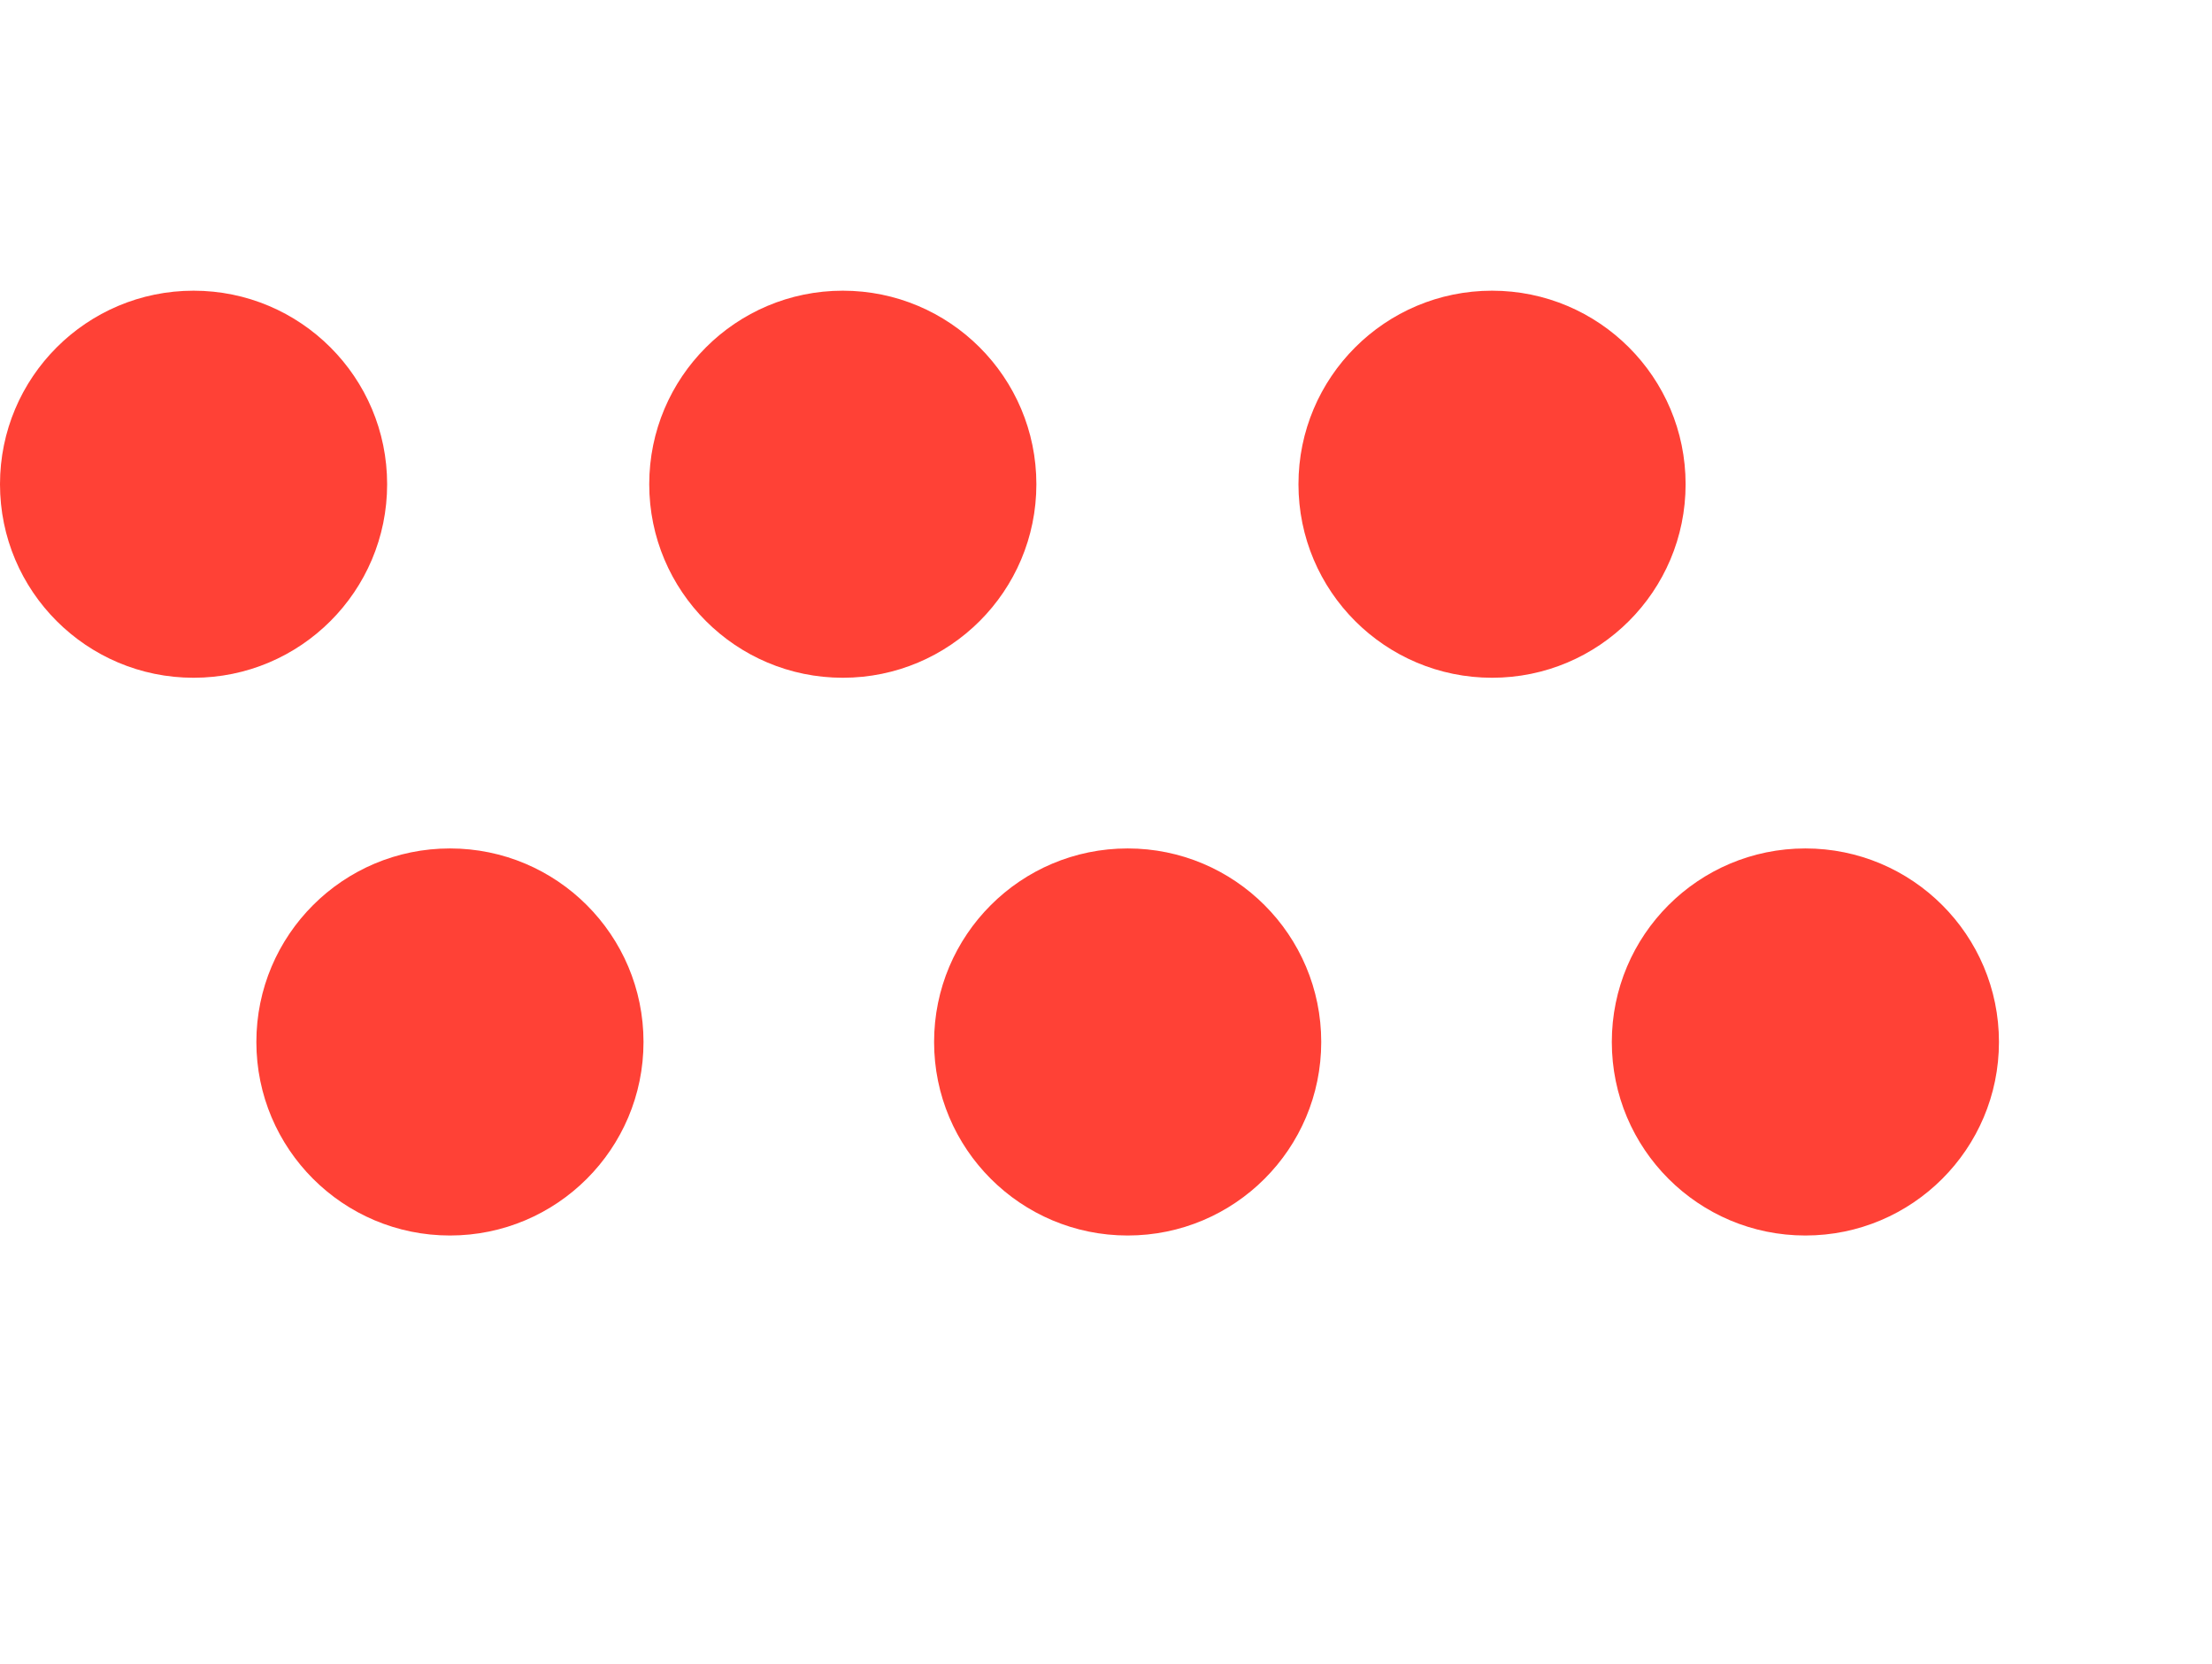
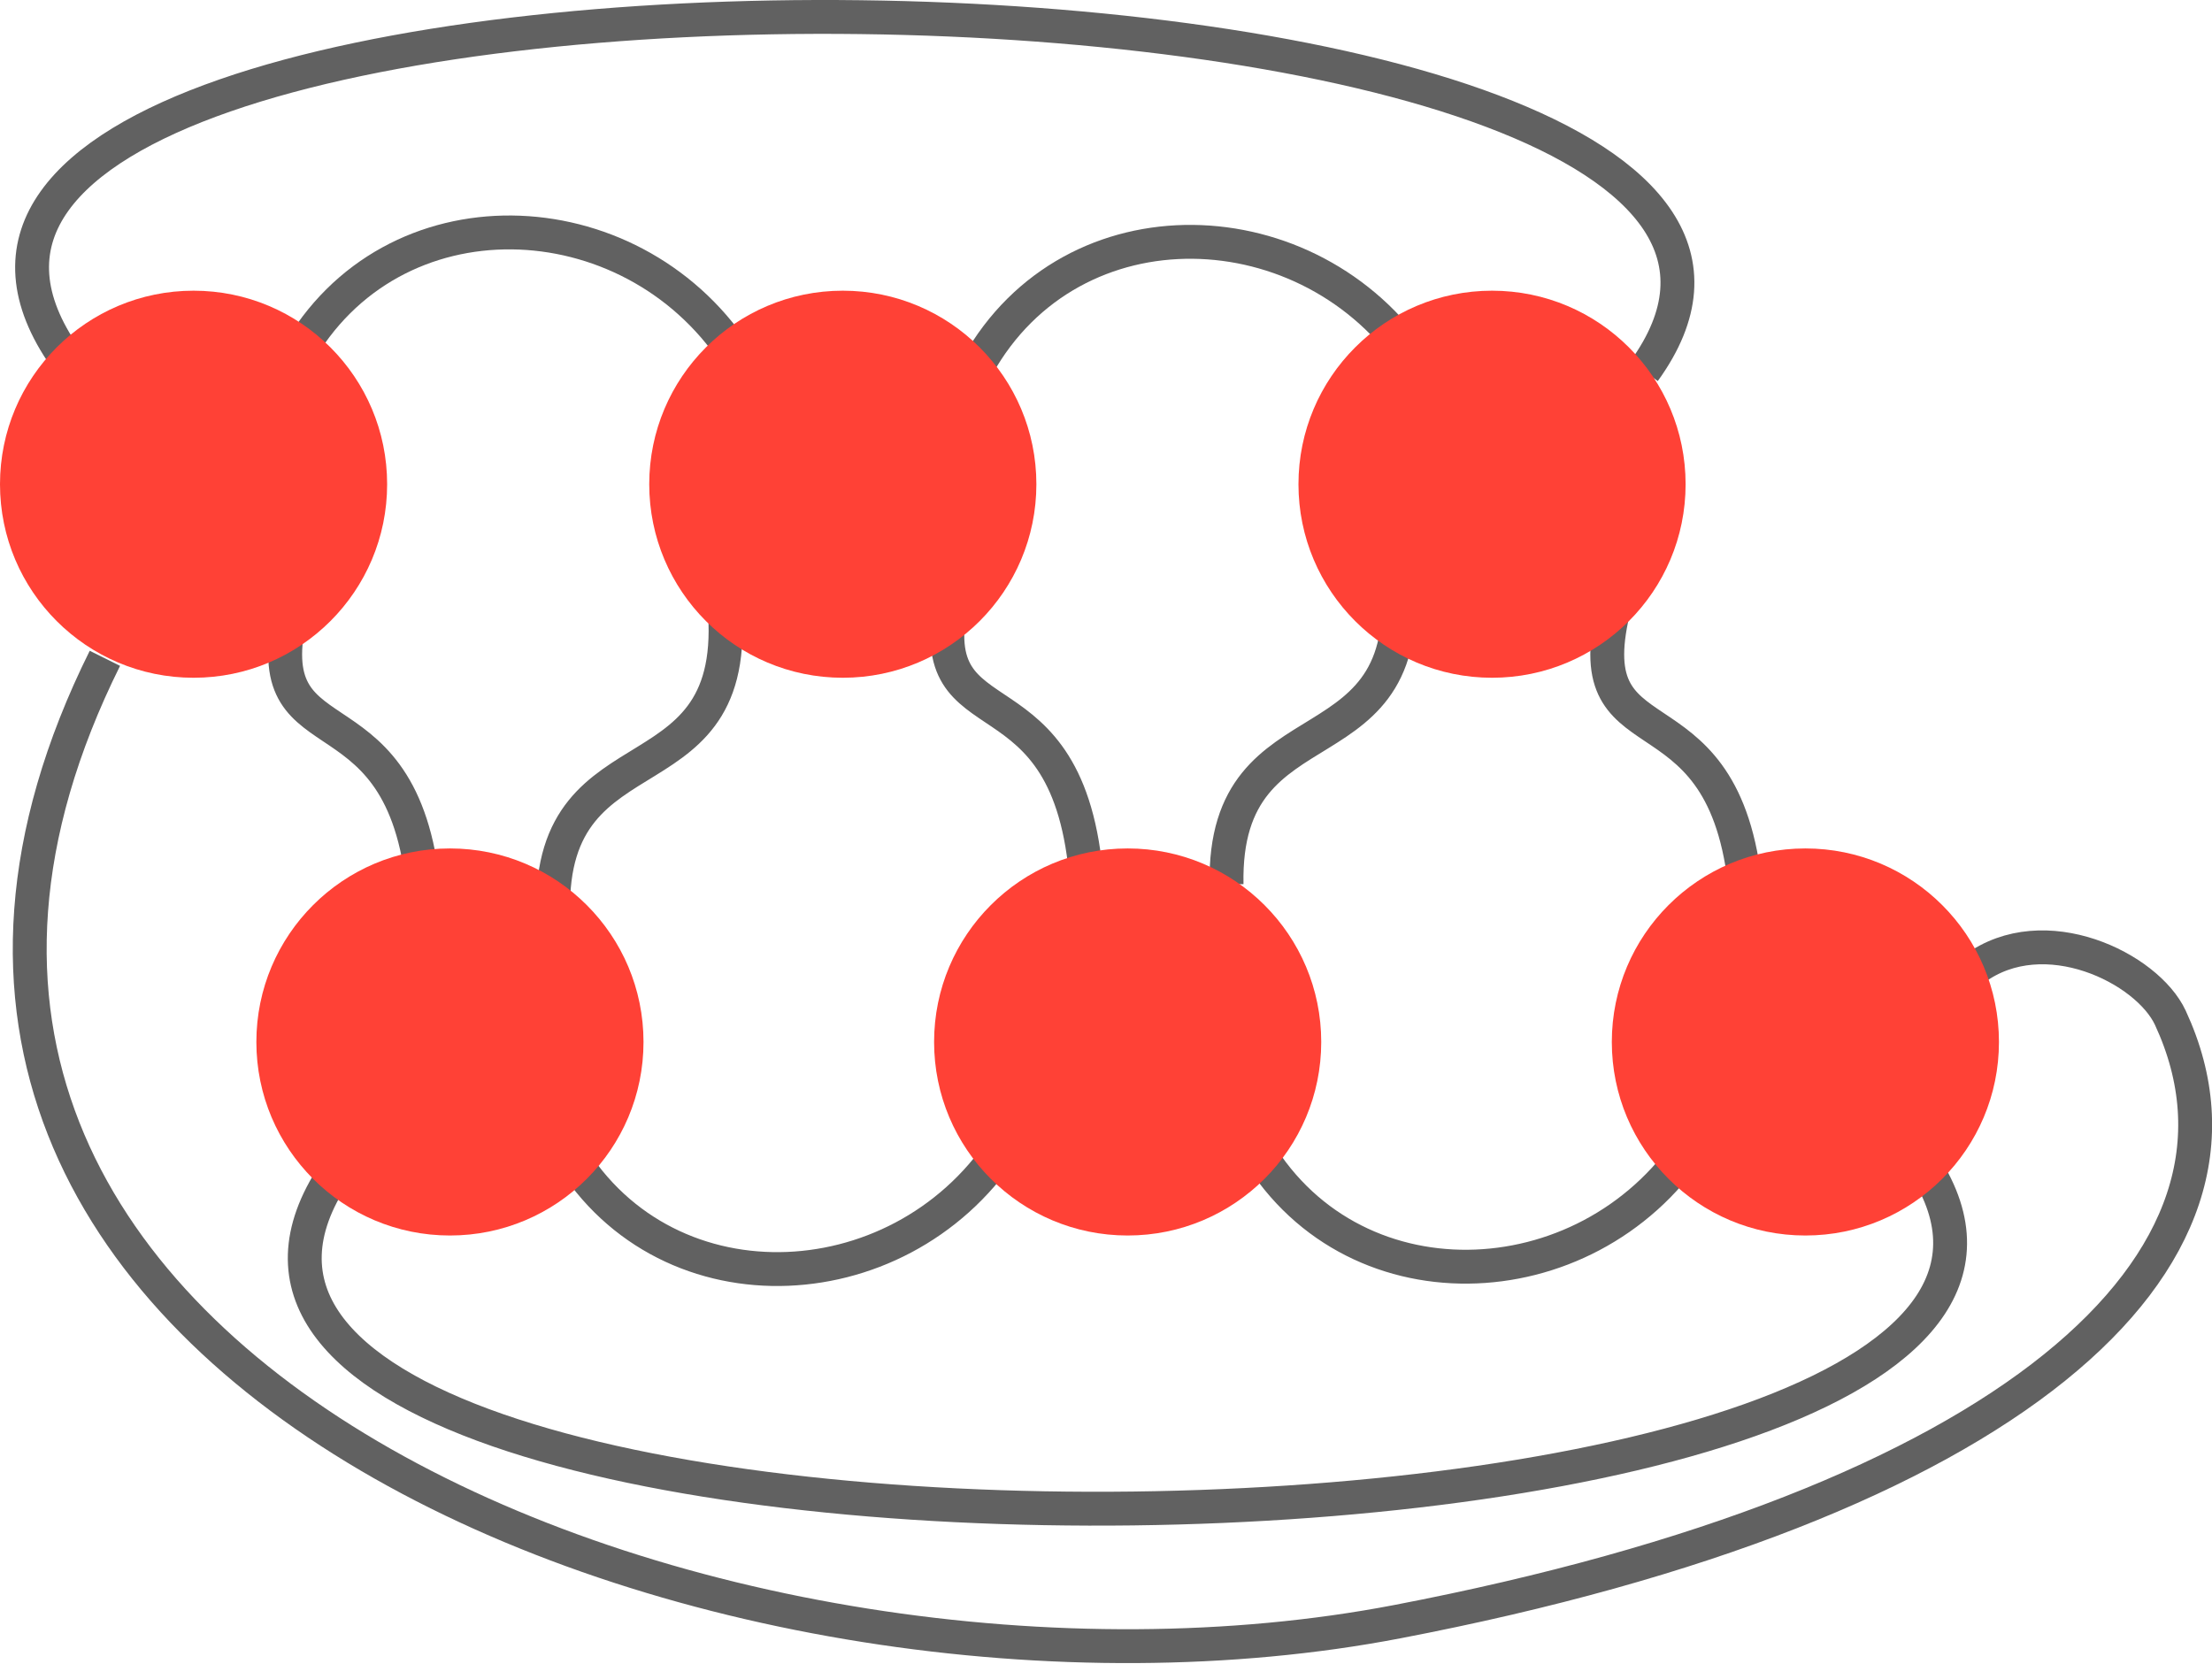
- <svg xmlns="http://www.w3.org/2000/svg" xml:space="preserve" viewBox="0 0 725.664 545.739">
-   <path d="M108.62 91.952c9.787-17.517 34.402-16.586 45.282-.245M137.071 172.223c9.787 17.517 34.402 16.586 45.282.245M65.944 172.468c9.787 17.517 34.402 16.586 45.282.245" style="fill:none;stroke:#616161aaa;stroke-width:3.5;stroke-linecap:butt;stroke-linejoin:miter;stroke-dasharray:none;stroke-opacity:1" transform="translate(-24.167 -171.9)scale(3.17509)" />
-   <path d="M42.153 175.411c-31.908 47.93 197.505 45.037 163.5-1.962M13.98 90.53c-31.91-47.93 197.504-45.036 163.5 1.963" style="fill:none;stroke:#616161aaa;stroke-width:3.5;stroke-linecap:butt;stroke-linejoin:miter;stroke-dasharray:none;stroke-opacity:1" transform="translate(-24.167 -171.9)scale(3.17509)" />
-   <path d="M18.449 122.172c-36.735 73.914 65.024 112.695 133.516 99.557 62.893-12.063 91.593-37.156 79.896-62.4-2.392-5.164-13.04-10.374-20.248-5.067M38.258 90.981c9.787-17.517 34.402-16.586 45.282-.245" style="fill:none;stroke:#616161aaa;stroke-width:3.5;stroke-linecap:butt;stroke-linejoin:miter;stroke-dasharray:none;stroke-opacity:1" transform="translate(-24.167 -171.9)scale(3.17509)" />
-   <path d="M37.88 116.501c-4.44 17.026 10.856 7.511 13.397 28.696M106.294 114.545c-4.438 17.026 10.857 7.51 13.397 28.696M82.332 115.526c2.722 22.177-17.969 12.907-17.567 32.866M151.908 112.678c2.722 22.177-17.969 12.907-17.566 32.865M174.479 116.507c-4.439 17.026 10.856 7.51 13.397 28.696" style="fill:none;stroke:#616161aaa;stroke-width:3.5;stroke-linecap:butt;stroke-linejoin:miter;stroke-dasharray:none;stroke-opacity:1" transform="translate(-24.167 -171.9)scale(3.17509)" />
-   <path d="M114.692 104.181a20 20 0 0 1-20 20 20 20 0 0 1-20-20 20 20 0 0 1 20-20 20 20 0 0 1 20 20M214.148 161.819a20 20 0 0 1-20 20 20 20 0 0 1-20-20 20 20 0 0 1 20-20 20 20 0 0 1 20 20M144.124 161.819a20 20 0 0 1-20 20 20 20 0 0 1-20-20 20 20 0 0 1 20-20 20 20 0 0 1 20 20M74.1 161.819a20 20 0 0 1-20 20 20 20 0 0 1-20-20 20 20 0 0 1 20-20 20 20 0 0 1 20 20M47.611 104.181a20 20 0 0 1-20 20 20 20 0 0 1-20-20 20 20 0 0 1 20-20 20 20 0 0 1 20 20M181.772 104.181a20 20 0 0 1-20 20 20 20 0 0 1-20-20 20 20 0 0 1 20-20 20 20 0 0 1 20 20" style="fill:#ff4136;stroke-width:4.231;stroke-linecap:round;stroke-linejoin:round;stroke-dashoffset:130.744;paint-order:stroke markers fill" transform="translate(-24.167 -171.9)scale(3.17509)" />
+ <svg xmlns="http://www.w3.org/2000/svg" xml:space="preserve" viewBox="0 0 725.664 545.739" version="1.1" id="svg5">
+   <defs id="defs5" />
+   <path d="M108.62 91.952c9.787-17.517 34.402-16.586 45.282-.245M137.071 172.223c9.787 17.517 34.402 16.586 45.282.245M65.944 172.468c9.787 17.517 34.402 16.586 45.282.245" style="fill:none;stroke:#616161;stroke-width:3.5;stroke-linecap:butt;stroke-linejoin:miter;stroke-dasharray:none;stroke-opacity:1" transform="translate(-24.167 -171.9)scale(3.17509)" id="path1" />
+   <path d="M42.153 175.411c-31.908 47.93 197.505 45.037 163.5-1.962M13.98 90.53c-31.91-47.93 197.504-45.036 163.5 1.963" style="fill:none;stroke:#616161;stroke-width:3.5;stroke-linecap:butt;stroke-linejoin:miter;stroke-dasharray:none;stroke-opacity:1" transform="translate(-24.167 -171.9)scale(3.17509)" id="path2" />
+   <path d="M18.449 122.172c-36.735 73.914 65.024 112.695 133.516 99.557 62.893-12.063 91.593-37.156 79.896-62.4-2.392-5.164-13.04-10.374-20.248-5.067M38.258 90.981c9.787-17.517 34.402-16.586 45.282-.245" style="fill:none;stroke:#616161;stroke-width:3.5;stroke-linecap:butt;stroke-linejoin:miter;stroke-dasharray:none;stroke-opacity:1" transform="translate(-24.167 -171.9)scale(3.17509)" id="path3" />
+   <path d="M37.88 116.501c-4.44 17.026 10.856 7.511 13.397 28.696M106.294 114.545c-4.438 17.026 10.857 7.51 13.397 28.696M82.332 115.526c2.722 22.177-17.969 12.907-17.567 32.866M151.908 112.678c2.722 22.177-17.969 12.907-17.566 32.865M174.479 116.507c-4.439 17.026 10.856 7.51 13.397 28.696" style="fill:none;stroke:#616161;stroke-width:3.5;stroke-linecap:butt;stroke-linejoin:miter;stroke-dasharray:none;stroke-opacity:1" transform="translate(-24.167 -171.9)scale(3.17509)" id="path4" />
+   <path d="M114.692 104.181a20 20 0 0 1-20 20 20 20 0 0 1-20-20 20 20 0 0 1 20-20 20 20 0 0 1 20 20M214.148 161.819a20 20 0 0 1-20 20 20 20 0 0 1-20-20 20 20 0 0 1 20-20 20 20 0 0 1 20 20M144.124 161.819a20 20 0 0 1-20 20 20 20 0 0 1-20-20 20 20 0 0 1 20-20 20 20 0 0 1 20 20M74.1 161.819a20 20 0 0 1-20 20 20 20 0 0 1-20-20 20 20 0 0 1 20-20 20 20 0 0 1 20 20M47.611 104.181a20 20 0 0 1-20 20 20 20 0 0 1-20-20 20 20 0 0 1 20-20 20 20 0 0 1 20 20M181.772 104.181a20 20 0 0 1-20 20 20 20 0 0 1-20-20 20 20 0 0 1 20-20 20 20 0 0 1 20 20" style="fill:#ff4136;stroke-width:4.231;stroke-linecap:round;stroke-linejoin:round;stroke-dashoffset:130.744;paint-order:stroke markers fill" transform="translate(-24.167 -171.9)scale(3.17509)" id="path5" />
</svg>
